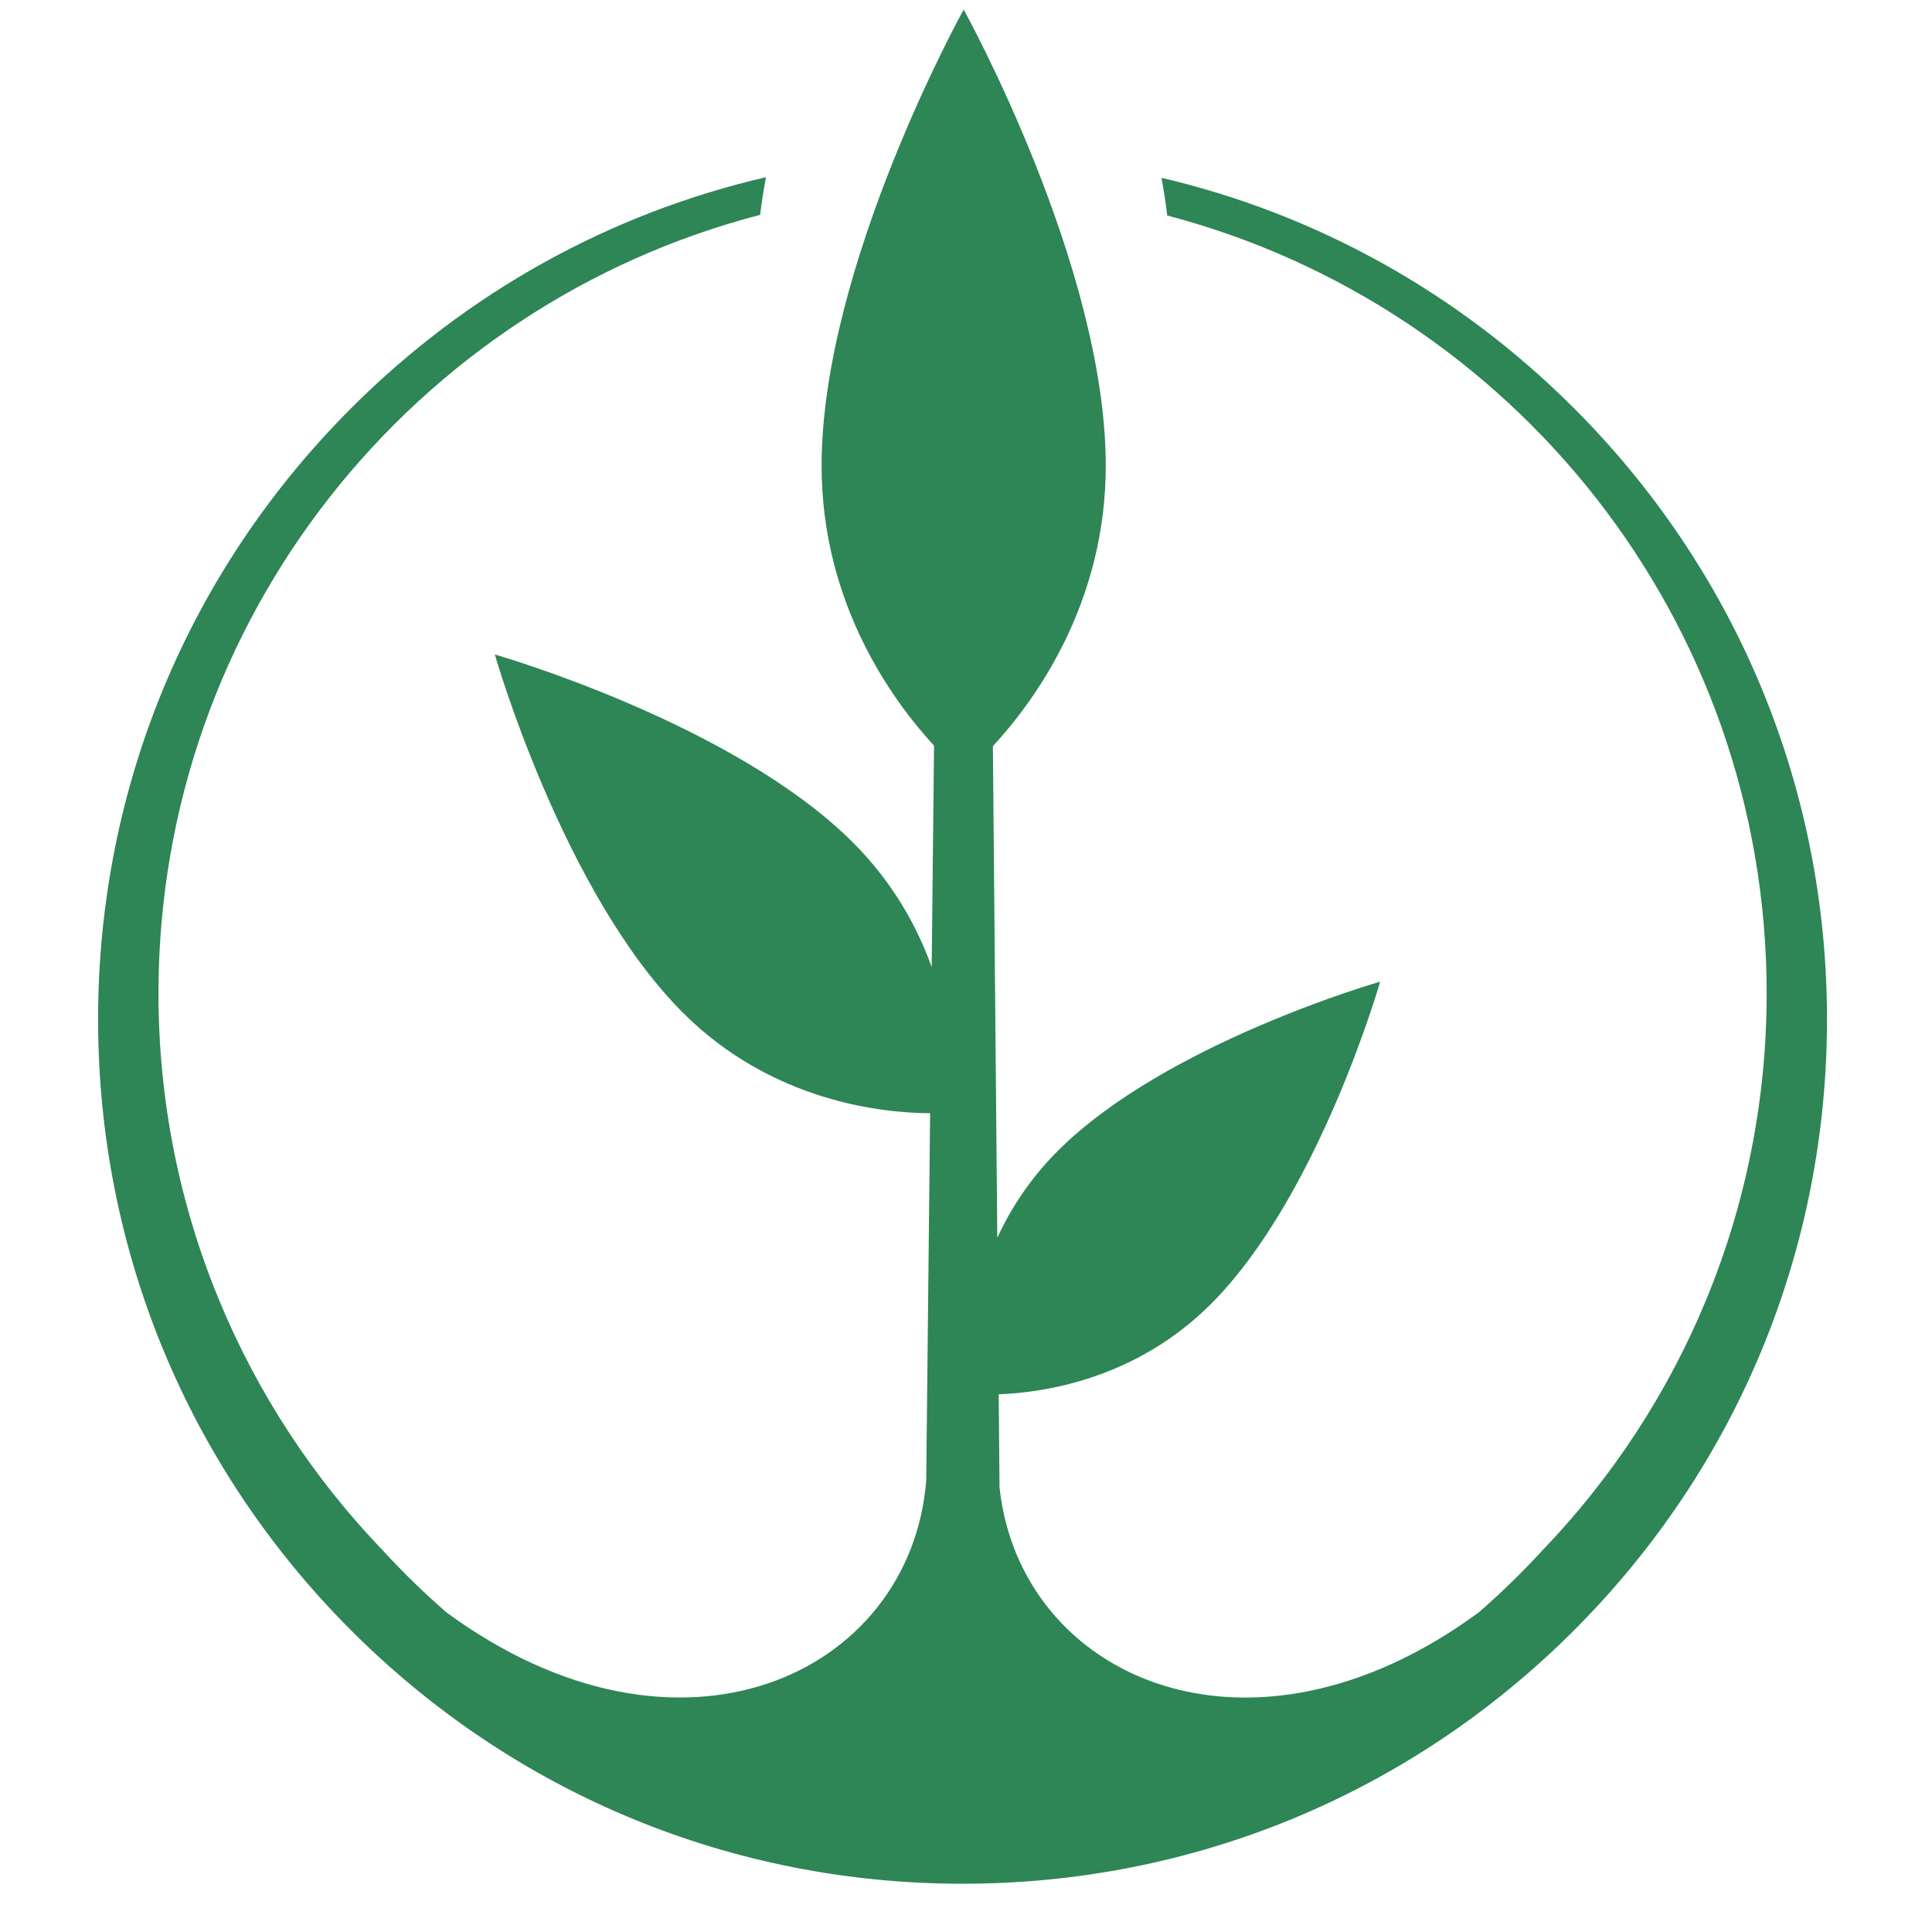
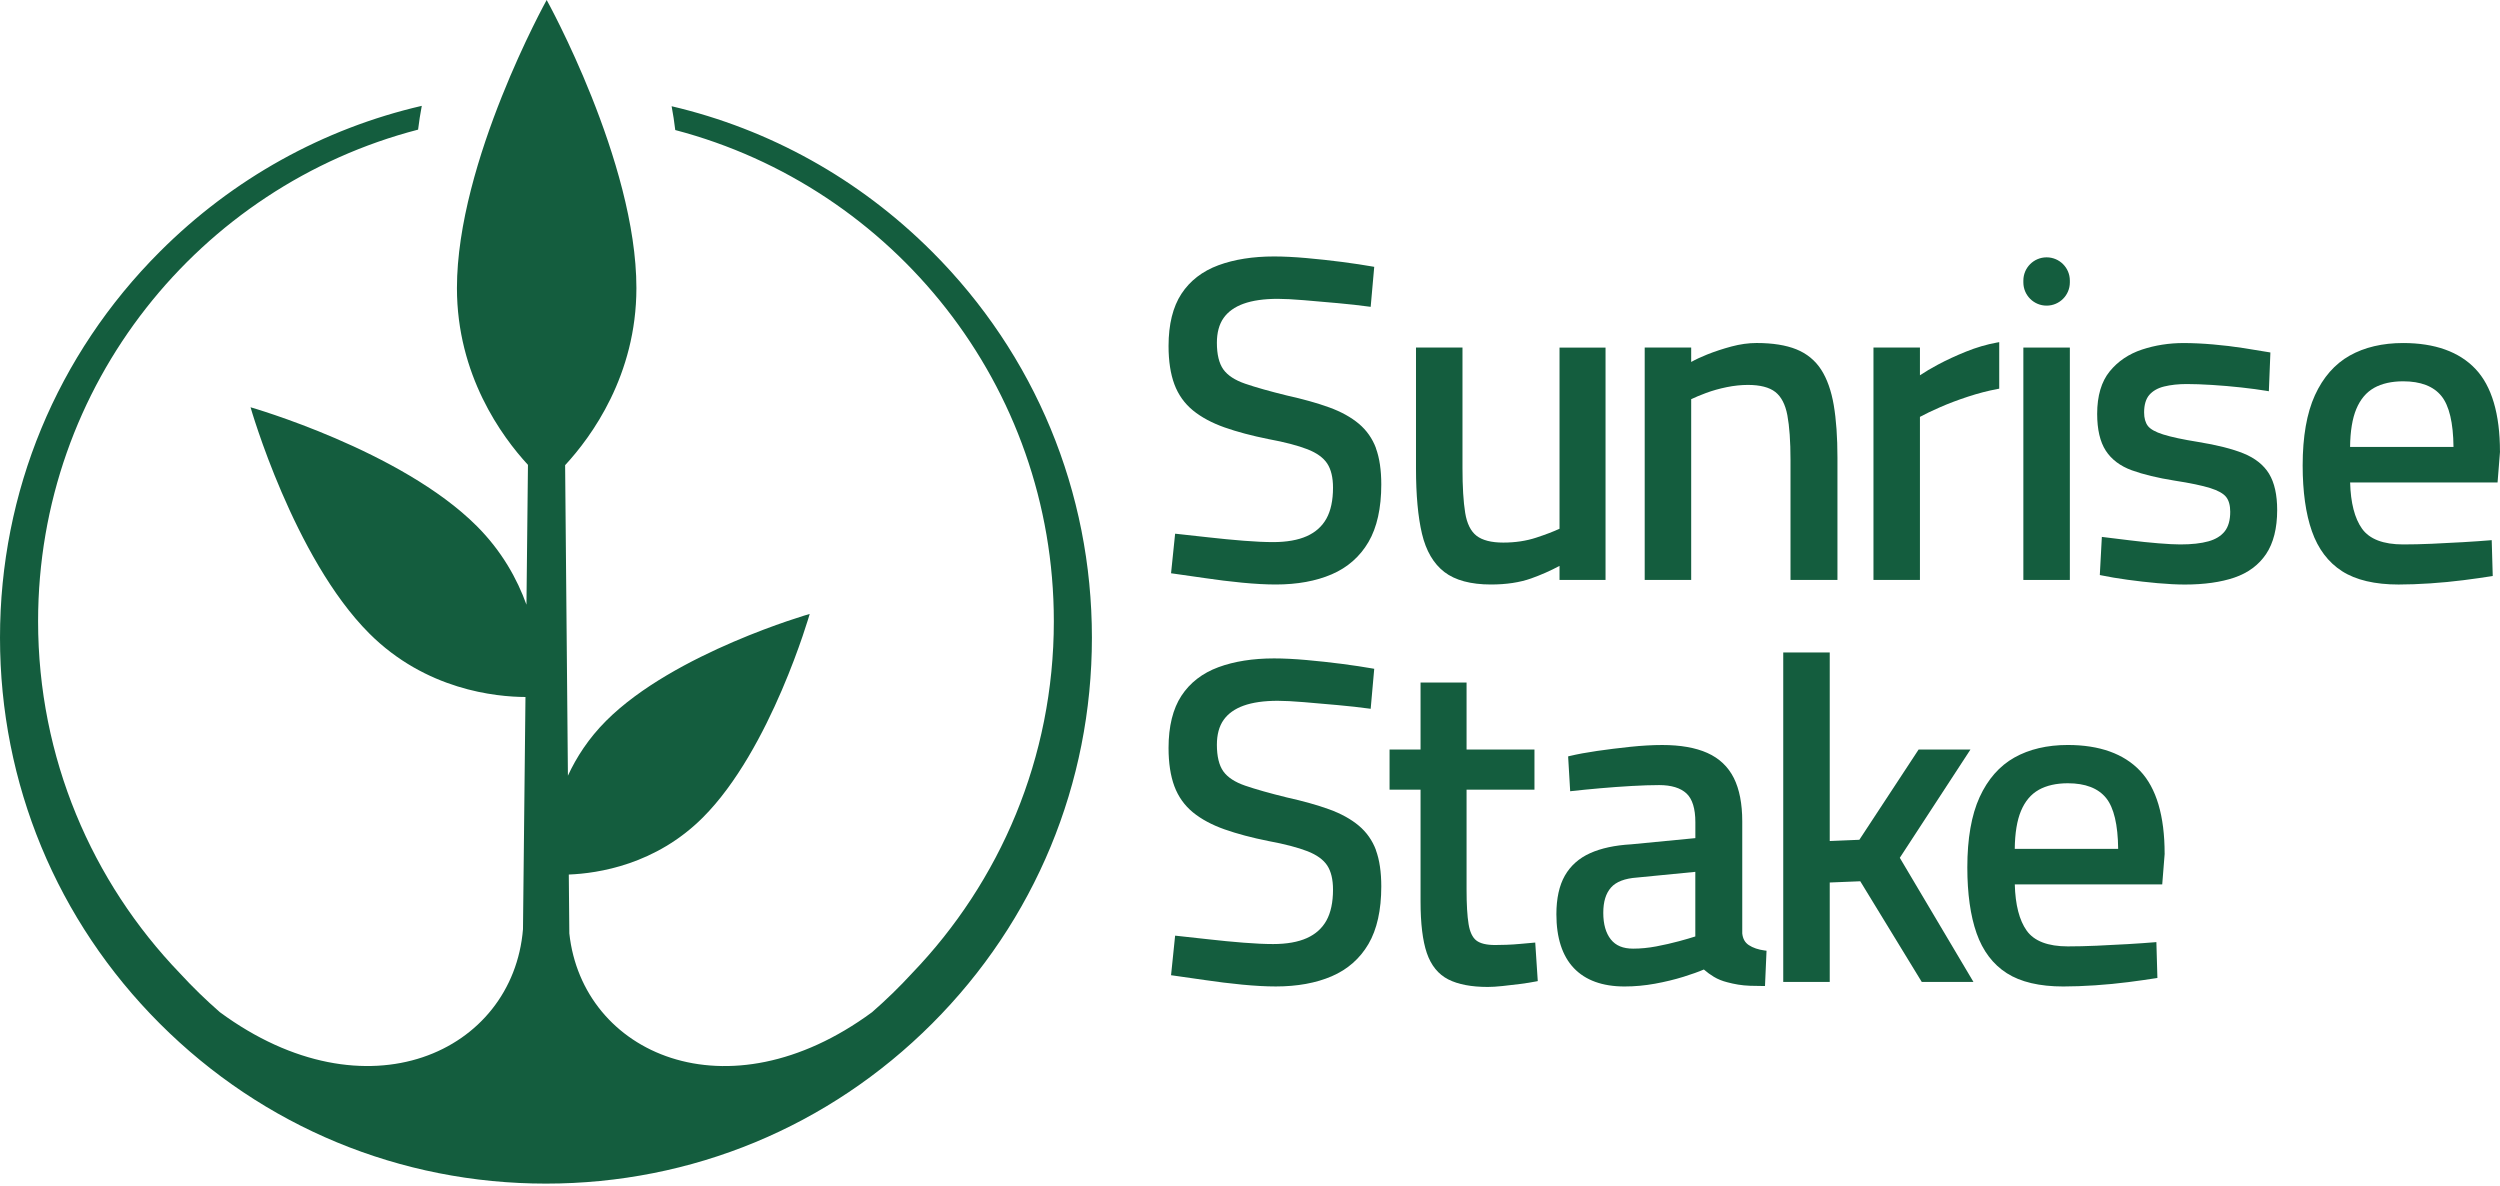
- <svg xmlns="http://www.w3.org/2000/svg" xmlns:xlink="http://www.w3.org/1999/xlink" id="Layer_1" viewBox="165 170 620 620">
-   <defs>
-     <style>.cls-1{fill:#2e8555;}</style>
-     <symbol id="New_Symbol_3" viewBox="0 0 711.31 771.07">
-       <path class="cls-1" d="M607.14,163.93c-47.43-47.44-105.92-79.8-169.64-94.73,.97,5.19,1.77,10.37,2.37,15.52,141.92,37.25,246.62,166.4,246.62,320.01,0,89.02-35.17,169.81-92.35,229.28-8.21,8.94-16.92,17.41-26.07,25.39-94.45,69.49-188.74,26.99-197.2-51.35l-.34-38.35c19.15-.73,56.62-6.45,87.33-37.16,44.39-44.39,69.61-132.61,69.61-132.61,0,0-88.22,25.22-132.61,69.61-11.42,11.42-19.38,23.77-24.91,35.77l-1.81-202.28c17.11-18.51,46.44-58.52,46.44-115.39C414.57,105.26,356.12,0,356.12,0c0,0-58.45,105.26-58.45,187.64,0,56.66,29.12,96.6,46.26,115.19l-.97,91.08c-6.04-16.76-16.02-34.87-32.4-51.24-49.32-49.32-147.34-77.35-147.34-77.35,0,0,28.02,98.02,77.35,147.34,36.86,36.86,82.48,41.31,101.75,41.39l-1.61,151.26c-6.55,80.06-101.91,124.36-197.45,54.07-9.15-7.98-17.87-16.44-26.07-25.39-57.19-59.47-92.35-140.26-92.35-229.28,0-153.95,105.15-283.33,247.54-320.26,.61-5.12,1.42-10.3,2.4-15.49-64.09,14.84-122.92,47.29-170.59,94.96C36.99,231.1,0,320.41,0,415.41s36.99,184.31,104.17,251.49c67.17,67.17,156.49,104.17,251.49,104.17s184.31-36.99,251.48-104.17,104.17-156.49,104.17-251.49-36.99-184.31-104.17-251.49Z" />
-     </symbol>
-   </defs>
-   <use width="711.31" height="771.07" transform="translate(196.48 173.08) scale(.78)" xlink:href="#New_Symbol_3" />
+ <svg xmlns="http://www.w3.org/2000/svg" width="713" height="338" viewBox="0 0 713 338" fill="none">
+   <path d="M265.813 71.771C245.044 51.003 219.44 36.837 191.548 30.298C191.969 32.569 192.321 34.835 192.584 37.089C254.72 53.397 300.554 109.937 300.554 177.189C300.554 216.162 285.159 251.536 260.123 277.567C256.529 281.483 252.712 285.188 248.709 288.683C207.359 319.11 166.079 300.501 162.374 266.205L162.221 249.417C170.604 249.095 187.011 246.595 200.457 233.15C219.891 213.716 230.931 175.093 230.931 175.093C230.931 175.093 192.309 186.133 172.875 205.567C167.876 210.566 164.393 215.975 161.97 221.226L161.174 132.666C168.66 124.565 181.503 107.045 181.503 82.15C181.503 46.086 155.911 0 155.911 0C155.911 0 130.319 46.086 130.319 82.15C130.319 106.957 143.068 124.442 150.573 132.579L150.145 172.453C147.5 165.119 143.133 157.187 135.962 150.017C114.368 128.423 71.455 116.153 71.455 116.153C71.455 116.153 83.724 159.066 105.318 180.66C121.457 196.799 141.429 198.748 149.864 198.783L149.156 265.005C146.288 300.057 104.54 319.45 62.71 288.677C58.706 285.182 54.889 281.477 51.295 277.561C26.259 251.524 10.864 216.151 10.864 177.183C10.864 109.785 56.897 53.145 119.238 36.971C119.508 34.73 119.859 32.464 120.292 30.187C92.23 36.685 66.48 50.891 45.606 71.76C16.197 101.168 0 140.27 0 181.86C0 223.45 16.197 262.552 45.606 291.961C75.014 321.37 114.116 337.567 155.706 337.567C197.296 337.567 236.398 321.37 265.807 291.961C295.216 262.552 311.413 223.45 311.413 181.86C311.413 140.27 295.216 101.168 265.807 71.76L265.813 71.771Z" fill="#145D3E" />
+   <path d="M392.439 127.837C391.409 125.069 389.758 122.71 387.522 120.836C385.315 118.987 382.482 117.418 379.093 116.189C375.744 114.971 371.67 113.83 367.011 112.794C362.117 111.594 358.107 110.458 355.105 109.428C352.207 108.433 350.117 107.063 348.894 105.354C347.676 103.644 347.056 101.092 347.056 97.767C347.056 94.87 347.7 92.493 348.964 90.696C350.228 88.899 352.148 87.529 354.66 86.622C357.229 85.697 360.507 85.229 364.4 85.229C366.279 85.229 368.802 85.358 371.887 85.615C375.007 85.873 378.226 86.16 381.563 86.458C384.87 86.763 387.809 87.084 390.308 87.43L390.917 87.512L391.93 76.103L391.403 76.009C388.997 75.582 386.076 75.143 382.734 74.704C379.42 74.277 376.002 73.902 372.572 73.598C369.141 73.293 366.039 73.141 363.358 73.141C357.341 73.141 352.002 73.984 347.495 75.647C342.935 77.332 339.382 80.072 336.941 83.8C334.506 87.518 333.271 92.522 333.271 98.675C333.271 102.971 333.832 106.647 334.933 109.597C336.045 112.583 337.836 115.094 340.242 117.061C342.625 119.004 345.657 120.632 349.251 121.902C352.816 123.16 357.036 124.284 361.813 125.238C366.431 126.093 370.154 127.071 372.882 128.13C375.528 129.166 377.424 130.53 378.519 132.192C379.619 133.867 380.176 136.185 380.176 139.082C380.176 142.688 379.543 145.656 378.302 147.892C377.073 150.11 375.194 151.796 372.724 152.903C370.213 154.032 366.97 154.606 363.089 154.606C360.771 154.606 357.944 154.477 354.689 154.22C351.417 153.962 348.033 153.634 344.638 153.248C341.214 152.856 338.217 152.528 335.729 152.27L335.144 152.212L333.985 163.498L334.547 163.574C337.169 163.925 340.225 164.358 343.637 164.873C347.079 165.388 350.65 165.827 354.256 166.179C357.867 166.524 361.099 166.699 363.862 166.699C369.973 166.699 375.34 165.722 379.819 163.79C384.332 161.847 387.856 158.744 390.291 154.583C392.714 150.438 393.943 144.918 393.943 138.175C393.943 134.06 393.428 130.577 392.41 127.837H392.439Z" fill="#145D3E" />
+   <path d="M444.776 99.125V150.801C443.032 151.609 440.79 152.463 438.097 153.347C435.27 154.278 432.121 154.746 428.731 154.746C425.342 154.746 422.761 154.091 421.098 152.791C419.453 151.509 418.365 149.314 417.873 146.27C417.358 143.115 417.1 138.819 417.1 133.498V99.125H403.842V133.626C403.842 141.178 404.415 147.429 405.545 152.212C406.698 157.088 408.847 160.764 411.932 163.135C415.011 165.499 419.483 166.699 425.219 166.699C429.592 166.699 433.438 166.12 436.657 164.978C439.502 163.966 442.23 162.76 444.776 161.39V165.406H457.9V99.131H444.776V99.125Z" fill="#145D3E" />
+   <path d="M522.998 115.597C522.295 111.465 521.084 108.046 519.404 105.435C517.694 102.79 515.312 100.834 512.309 99.623C509.347 98.429 505.536 97.826 500.976 97.826C498.682 97.826 496.27 98.159 493.806 98.821C491.377 99.471 489.035 100.243 486.852 101.115C485.101 101.818 483.585 102.526 482.327 103.234V99.125H469.068V165.4H482.327V113.847C483.462 113.297 484.885 112.706 486.559 112.079C488.385 111.4 490.364 110.844 492.448 110.417C494.526 109.995 496.563 109.779 498.5 109.779C501.989 109.779 504.617 110.458 506.327 111.798C508.024 113.127 509.172 115.351 509.751 118.401C510.348 121.568 510.652 125.859 510.652 131.156V165.4H524.04V130.506C524.04 124.706 523.688 119.689 522.992 115.591L522.998 115.597Z" fill="#145D3E" />
+   <path d="M569.488 97.703C566.602 98.23 563.658 99.09 560.731 100.273C557.822 101.443 555.111 102.702 552.682 104.001C550.704 105.061 548.989 106.08 547.566 107.034V99.12H534.313V165.394H547.566V118.893C549.065 118.079 550.973 117.16 553.262 116.159C555.697 115.088 558.389 114.07 561.264 113.127C564.132 112.185 566.971 111.447 569.699 110.938L570.179 110.85V97.58L569.488 97.703Z" fill="#145D3E" />
+   <path d="M590.321 99.125H577.062V165.4H590.321V99.125Z" fill="#145D3E" />
+   <path d="M583.695 73.393H583.689C580.029 73.393 577.062 76.359 577.062 80.019V80.54C577.062 84.2 580.029 87.166 583.689 87.166H583.695C587.354 87.166 590.321 84.2 590.321 80.54V80.019C590.321 76.359 587.354 73.393 583.695 73.393Z" fill="#145D3E" />
+   <path d="M647.154 135.143C645.62 132.62 643.162 130.659 639.854 129.318C636.623 128.007 632.251 126.906 626.859 126.034C622.58 125.349 619.238 124.635 616.937 123.909C614.731 123.219 613.256 122.387 612.553 121.451C611.857 120.52 611.5 119.238 611.5 117.646C611.5 115.463 611.997 113.777 612.98 112.635C613.976 111.482 615.404 110.669 617.224 110.224C619.127 109.761 621.287 109.527 623.646 109.527C625.695 109.527 628.13 109.615 630.887 109.785C633.65 109.96 636.442 110.2 639.175 110.499C641.921 110.803 644.362 111.125 646.422 111.47L647.078 111.582L647.517 100.53L647.013 100.442C645.017 100.097 642.606 99.705 639.854 99.272C637.068 98.838 634.147 98.487 631.174 98.23C628.182 97.972 625.349 97.837 622.738 97.837C618.623 97.837 614.649 98.458 610.926 99.687C607.15 100.928 604.042 103.03 601.689 105.915C599.318 108.825 598.112 112.905 598.112 118.044C598.112 122.469 598.932 125.987 600.547 128.499C602.169 131.022 604.674 132.918 607.987 134.124C611.213 135.301 615.316 136.296 620.186 137.074C624.641 137.759 628.065 138.479 630.366 139.199C632.584 139.896 634.106 140.75 634.891 141.734C635.669 142.711 636.061 144.14 636.061 145.983C636.061 148.348 635.534 150.216 634.498 151.533C633.451 152.856 631.894 153.816 629.862 154.383C627.761 154.975 625.056 155.273 621.831 155.273C620.286 155.273 618.184 155.162 615.574 154.951C612.963 154.74 610.241 154.454 607.478 154.108C604.703 153.763 602.233 153.458 600.067 153.201L599.447 153.125L598.867 163.995L599.359 164.1C601.425 164.534 603.907 164.949 606.741 165.341C609.544 165.728 612.442 166.061 615.345 166.319C618.249 166.576 620.871 166.711 623.131 166.711C628.627 166.711 633.369 166.044 637.226 164.733C641.142 163.398 644.198 161.133 646.293 158.007C648.383 154.887 649.449 150.666 649.449 145.462C649.449 141.131 648.676 137.665 647.154 135.154V135.143Z" fill="#145D3E" />
+   <path d="M712.99 128.821C712.99 118.062 710.642 110.118 706.006 105.225C701.364 100.319 694.422 97.832 685.372 97.832C679.495 97.832 674.367 99.037 670.141 101.414C665.891 103.802 662.549 107.613 660.213 112.729C657.895 117.804 656.719 124.536 656.719 132.725C656.719 140.212 657.603 146.528 659.353 151.503C661.121 156.543 664.018 160.383 667.969 162.912C671.903 165.429 677.318 166.705 684.073 166.705C686.824 166.705 689.874 166.594 693.146 166.377C696.395 166.161 699.579 165.851 702.605 165.464C705.661 165.072 708.289 164.697 710.42 164.358L710.929 164.276L710.636 154.05L710.022 154.102C707.985 154.272 705.456 154.448 702.5 154.623C699.655 154.793 696.664 154.945 693.608 155.08C690.635 155.209 687.866 155.273 685.384 155.273C679.718 155.273 675.772 153.763 673.647 150.778C671.546 147.827 670.405 143.402 670.258 137.601H712.305L713.001 128.826L712.99 128.821ZM677.083 110.622C679.325 109.375 682.112 108.749 685.378 108.749C690.365 108.749 694.036 110.159 696.295 112.951C698.519 115.703 699.673 120.579 699.737 127.463H670.246C670.293 122.979 670.89 119.344 672.02 116.645C673.173 113.882 674.882 111.857 677.089 110.628L677.083 110.622Z" fill="#145D3E" />
+   <path d="M392.439 242.475C391.409 239.706 389.758 237.347 387.522 235.474C385.315 233.624 382.482 232.055 379.093 230.826C375.744 229.609 371.67 228.467 367.011 227.431C362.117 226.231 358.107 225.095 355.105 224.065C352.207 223.07 350.117 221.7 348.894 219.991C347.676 218.282 347.056 215.73 347.056 212.405C347.056 209.507 347.7 207.131 348.964 205.334C350.228 203.537 352.148 202.167 354.66 201.259C357.229 200.335 360.507 199.866 364.4 199.866C366.279 199.866 368.802 199.995 371.887 200.253C375.007 200.51 378.226 200.797 381.563 201.096C384.87 201.4 387.809 201.722 390.308 202.067L390.917 202.149L391.93 190.74L391.403 190.647C388.997 190.22 386.076 189.78 382.734 189.341C379.42 188.914 376.002 188.54 372.572 188.235C369.141 187.931 366.039 187.779 363.358 187.779C357.341 187.779 352.002 188.621 347.495 190.284C342.935 191.97 339.382 194.709 336.941 198.438C334.506 202.155 333.271 207.16 333.271 213.312C333.271 217.609 333.832 221.285 334.933 224.235C336.045 227.22 337.836 229.731 340.242 231.698C342.625 233.642 345.657 235.269 349.251 236.539C352.816 237.798 357.036 238.922 361.813 239.876C366.431 240.73 370.154 241.708 372.882 242.767C375.528 243.804 377.424 245.167 378.519 246.83C379.619 248.504 380.176 250.822 380.176 253.72C380.176 257.325 379.543 260.293 378.302 262.529C377.073 264.748 375.194 266.434 372.724 267.54C370.213 268.67 366.97 269.243 363.089 269.243C360.771 269.243 357.944 269.115 354.689 268.857C351.417 268.599 348.033 268.272 344.638 267.885C341.214 267.493 338.217 267.165 335.729 266.908L335.144 266.849L333.985 278.135L334.547 278.211C337.169 278.562 340.225 278.996 343.637 279.511C347.079 280.026 350.65 280.465 354.256 280.816C357.867 281.161 361.099 281.337 363.862 281.337C369.973 281.337 375.34 280.359 379.819 278.428C384.332 276.484 387.856 273.382 390.291 269.22C392.714 265.076 393.943 259.556 393.943 252.812C393.943 248.697 393.428 245.214 392.41 242.475H392.439Z" fill="#145D3E" />
+   <path d="M437.851 268.816L437.26 268.869C436.218 268.956 435 269.062 433.613 269.196C432.237 269.325 430.891 269.413 429.621 269.454C428.374 269.495 427.291 269.518 426.389 269.518C423.937 269.518 422.134 269.079 421.033 268.213C419.945 267.358 419.207 265.801 418.844 263.577C418.458 261.236 418.265 257.922 418.265 253.731V225.207H437.628V213.769H418.265V194.668H405.141V213.769H396.302V225.207H405.141V257.109C405.141 263.384 405.744 268.318 406.926 271.79C408.144 275.349 410.204 277.883 413.061 279.335C415.865 280.757 419.646 281.477 424.305 281.477C425.441 281.477 426.858 281.39 428.526 281.214C430.177 281.038 431.862 280.839 433.542 280.629C435.246 280.412 436.768 280.166 438.067 279.909L438.571 279.809L437.851 268.828V268.816Z" fill="#145D3E" />
+   <path d="M503.272 271.081C501.457 270.835 499.941 270.32 498.77 269.548C497.658 268.822 497.043 267.71 496.891 266.205V234.239C496.891 229.234 496.083 225.078 494.491 221.893C492.876 218.668 490.335 216.256 486.928 214.734C483.574 213.236 479.248 212.475 474.086 212.475C471.317 212.475 468.238 212.65 464.93 212.996C461.647 213.341 458.468 213.739 455.489 214.167C452.474 214.606 449.857 215.091 447.703 215.607L447.229 215.724L447.814 225.663L448.429 225.593C450.753 225.335 453.416 225.072 456.343 224.814C459.223 224.563 462.232 224.34 465.293 224.165C468.308 223.995 470.966 223.907 473.19 223.907C476.661 223.907 479.278 224.709 480.975 226.284C482.661 227.846 483.516 230.615 483.516 234.496V239.033L465.223 240.801C460.581 241.064 456.642 241.913 453.516 243.318C450.337 244.752 447.908 246.906 446.298 249.733C444.695 252.537 443.881 256.242 443.881 260.744C443.881 267.452 445.555 272.615 448.851 276.092C452.158 279.575 457.022 281.343 463.309 281.343C466.189 281.343 469.11 281.079 471.99 280.552C474.852 280.031 477.586 279.37 480.115 278.586C482.462 277.854 484.423 277.157 485.939 276.502C486.835 277.286 487.795 277.989 488.801 278.591C489.931 279.271 491.231 279.797 492.653 280.149C493.607 280.406 494.632 280.629 495.703 280.81C496.757 280.986 497.916 281.097 499.157 281.144C500.392 281.185 501.621 281.208 502.815 281.208H503.377L503.816 271.146L503.289 271.075L503.272 271.081ZM483.504 248.656V267.077C482.286 267.47 480.729 267.926 478.868 268.43C476.825 268.986 474.63 269.483 472.353 269.916C470.111 270.338 467.898 270.554 465.768 270.554C462.893 270.554 460.815 269.694 459.405 267.914C457.982 266.123 457.256 263.583 457.256 260.352C457.256 257.12 457.994 254.797 459.451 253.134C460.897 251.483 463.391 250.523 466.868 250.278L483.51 248.65L483.504 248.656Z" fill="#145D3E" />
+   <path d="M541.824 244.646L561.972 213.768H547.186L530.286 239.507L521.84 239.858V186.087H508.581V280.043H521.84V251.688L530.55 251.337L547.912 279.762L548.087 280.043H562.827L541.824 244.646Z" fill="#145D3E" />
+   <path d="M617.352 243.458C617.352 232.699 615.005 224.756 610.369 219.862C605.727 214.957 598.784 212.469 589.734 212.469C583.857 212.469 578.73 213.675 574.503 216.051C570.254 218.44 566.911 222.25 564.576 227.366C562.258 232.447 561.081 239.173 561.081 247.362C561.081 254.849 561.965 261.165 563.715 266.141C565.483 271.181 568.381 275.021 572.332 277.55C576.265 280.067 581.68 281.343 588.435 281.343C591.186 281.343 594.236 281.231 597.508 281.015C600.763 280.798 603.941 280.488 606.968 280.102C610.017 279.71 612.646 279.335 614.782 278.995L615.291 278.913L614.999 268.687L614.384 268.74C612.347 268.91 609.812 269.085 606.862 269.261C604.017 269.431 601.026 269.583 597.971 269.717C594.997 269.846 592.234 269.911 589.746 269.911C584.08 269.911 580.135 268.4 578.01 265.415C575.908 262.465 574.767 258.039 574.62 252.238H616.667L617.364 243.464L617.352 243.458ZM581.446 225.259C583.688 224.012 586.474 223.386 589.74 223.386C594.728 223.386 598.398 224.797 600.657 227.589C602.882 230.34 604.035 235.216 604.099 242.1H574.609C574.656 237.616 575.253 233.975 576.382 231.283C577.536 228.52 579.245 226.494 581.452 225.265L581.446 225.259Z" fill="#145D3E" />
</svg>
